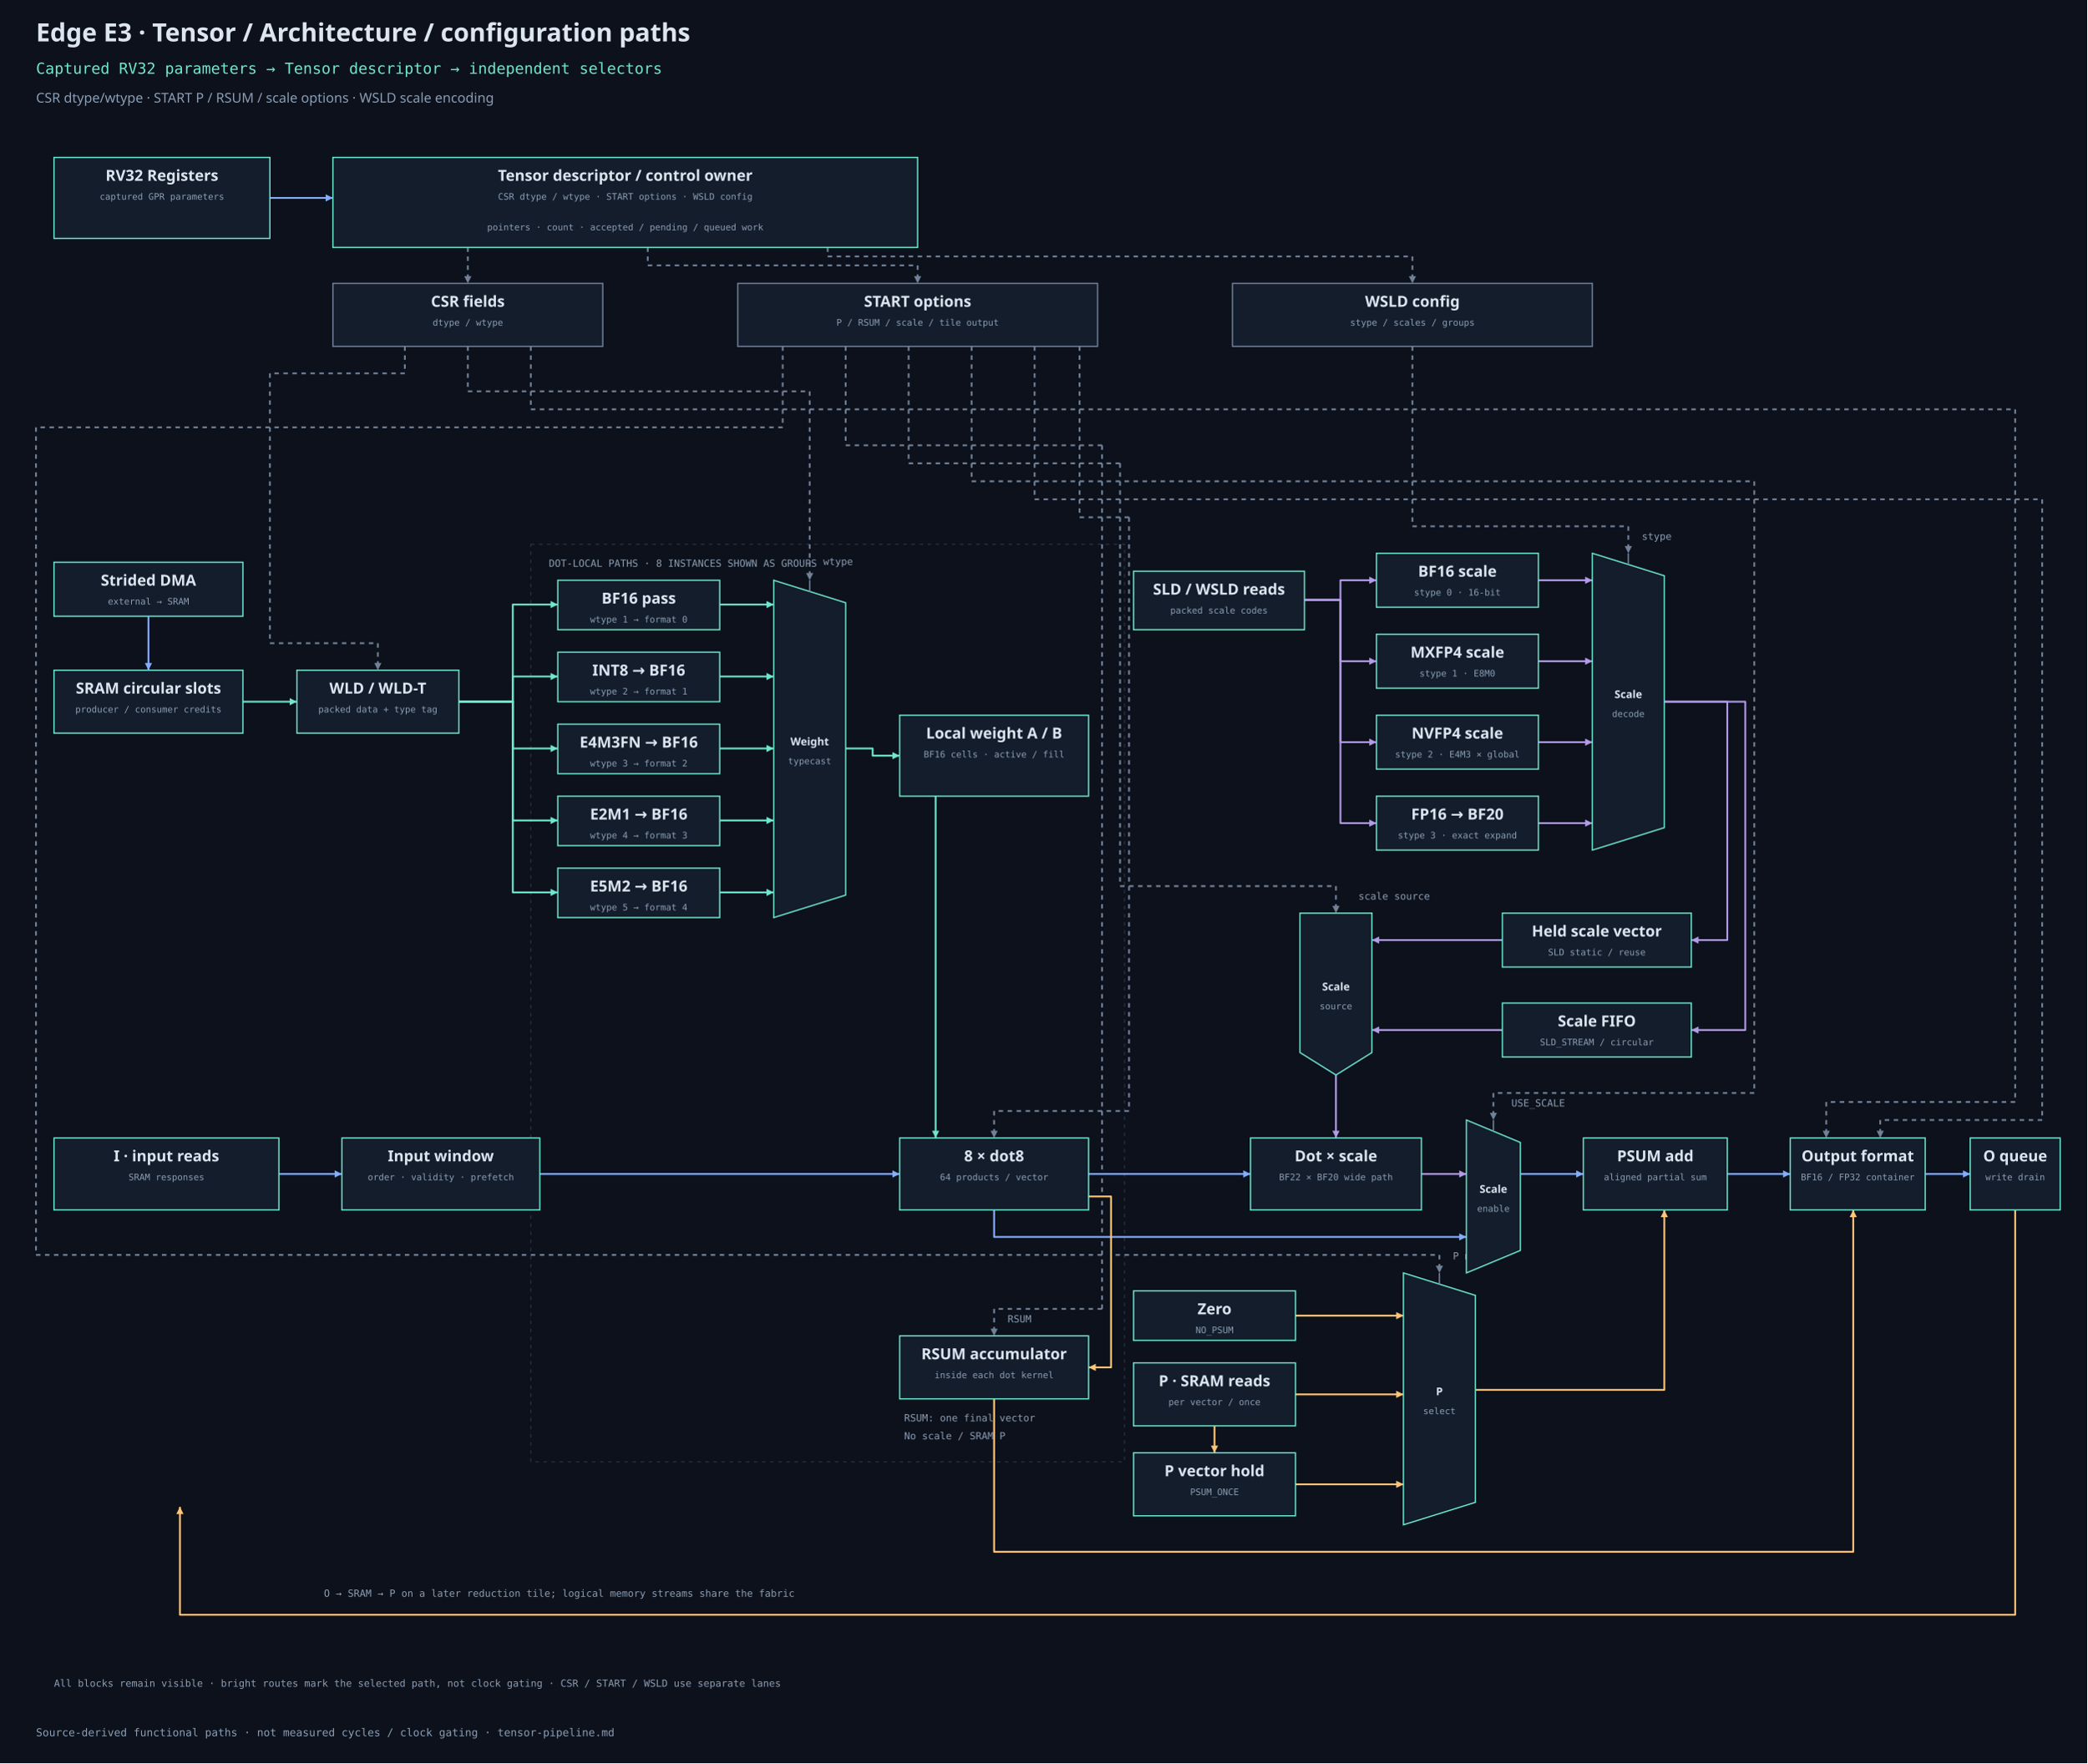
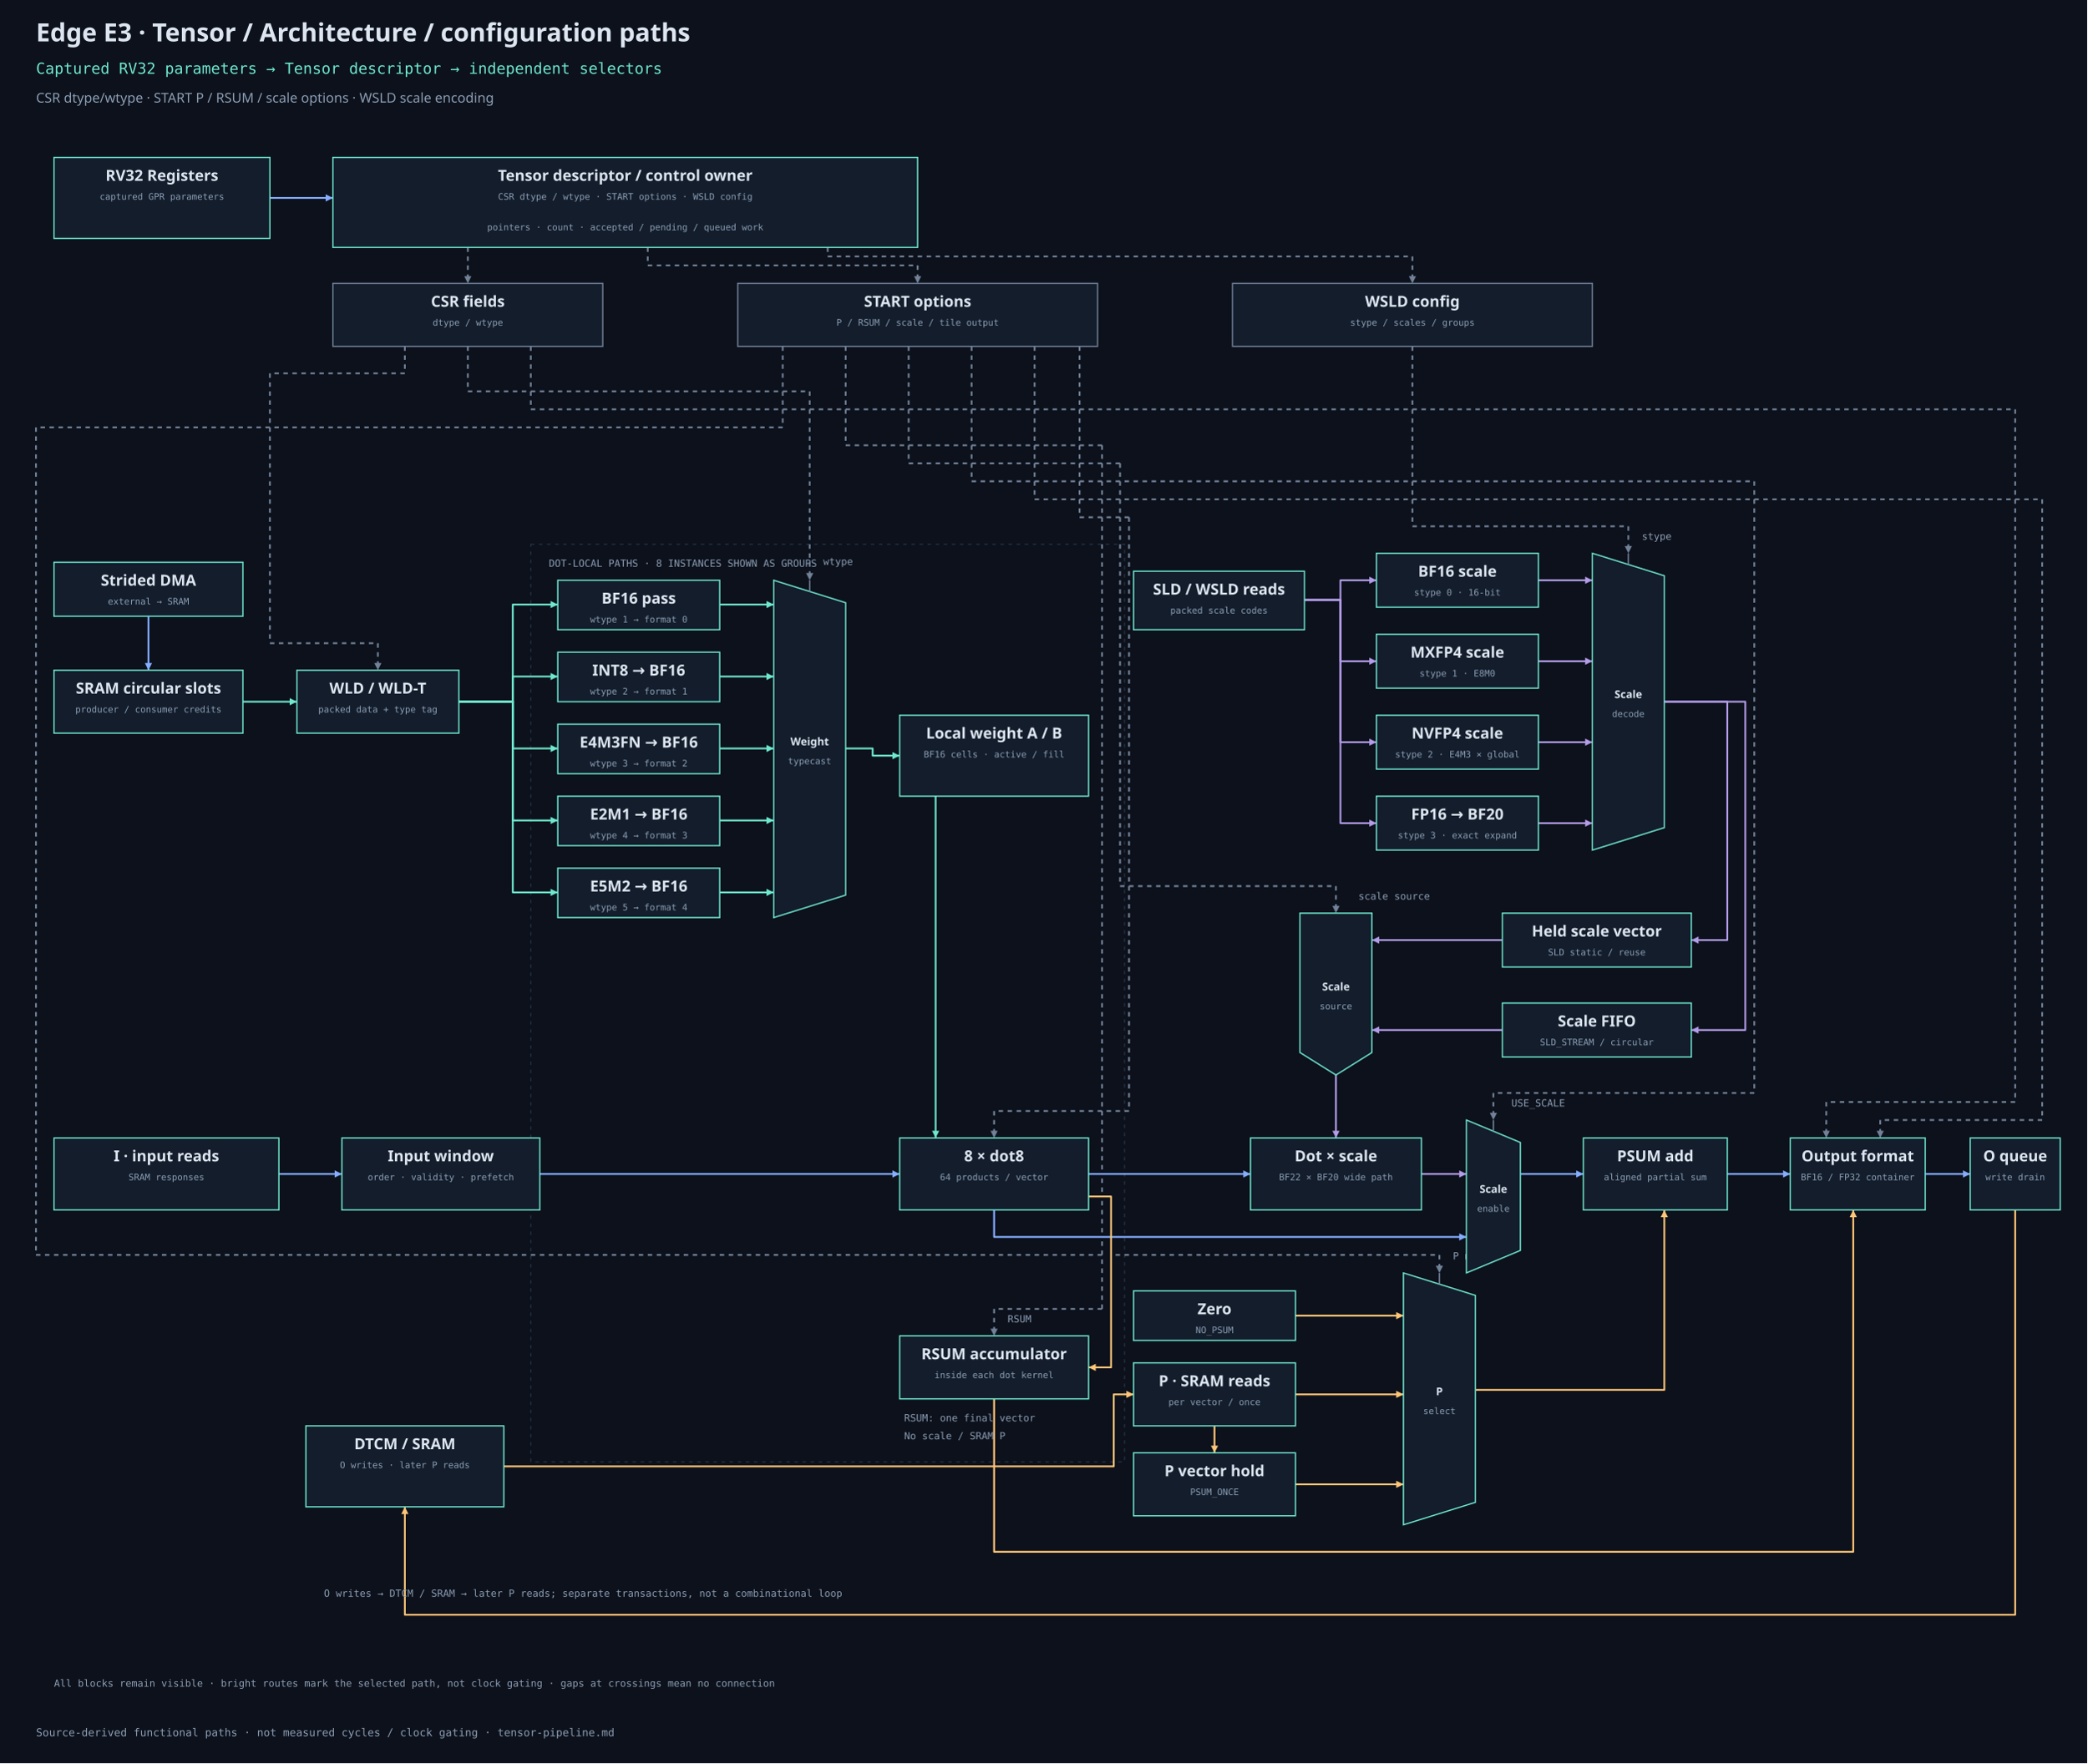
<svg xmlns="http://www.w3.org/2000/svg" width="2320" height="1960" viewBox="0 0 2320 1960">
  <rect width="2320" height="1960" fill="#0c111b" />
  <text x="40" y="46" fill="#dce5f0" font-family="sans-serif" font-size="28" font-weight="700">Edge E3 · Tensor / Architecture / configuration paths</text>
  <text x="40" y="82" fill="#6ee7cf" font-family="monospace" font-size="17">Captured RV32 parameters → Tensor descriptor → independent selectors</text>
  <text x="40" y="114" fill="#8c9eb5" font-family="sans-serif" font-size="15">CSR dtype/wtype · START P / RSUM / scale options · WSLD scale encoding</text>
  <svg x="20" y="135" width="2280" height="1760" viewBox="0 0 2280 1760" role="img" aria-labelledby="tensor-svg-title tensor-svg-desc">
    <style>.tensor-bg{fill:var(--bg,#0c111b)}.tensor-memory{fill:none;stroke:var(--rule,#29394e);stroke-dasharray:4 5}.tensor-title{font:600 17px sans-serif;fill:var(--ink,#dce5f0)}.tensor-sub{font:10px monospace;fill:var(--muted,#8c9eb5)}.tensor-caption{font:11px monospace;fill:var(--muted,#8c9eb5)}.tensor-box{fill:var(--panel,#131d2b);stroke:var(--ink,#dce5f0);stroke-width:1.4}.tensor-wire{fill:none;stroke-width:2;stroke-linejoin:round}.tensor-data{stroke:#85adff}.tensor-weight{stroke:#6ee7cf}.tensor-psum{stroke:#ffc578}.tensor-optional{stroke:#b39be8}.tensor-control{stroke:#718198;stroke-dasharray:5 5}.tensor-arrow-data{fill:#85adff}.tensor-arrow-weight{fill:#6ee7cf}.tensor-arrow-psum{fill:#ffc578}.tensor-arrow-optional{fill:#b39be8}.tensor-arrow-control{fill:#718198}[data-tensor-node]{opacity:1}[data-tensor-path]{opacity:.18}[data-tensor-path].is-active{opacity:1}[data-tensor-node]:not(.is-active) .tensor-box{stroke:var(--muted,#718198)}[data-tensor-node]:not(.is-active) .tensor-title{fill:var(--muted,#a4b1c3)}[data-tensor-node]:not(.is-active) .tensor-sub{fill:var(--muted,#8c9eb5)}.tensor-mux-title{font-size:12px}.tensor-control-source .tensor-box{stroke:#718198!important}.tensor-control-port{stroke:#718198;stroke-width:1.5;fill:none}.is-active .tensor-box{stroke:#6ee7cf}</style>
    <defs>
      <marker id="tensor-arrow-data" viewBox="0 0 8 8" refX="8" refY="4" markerWidth="8" markerHeight="8" markerUnits="userSpaceOnUse" orient="auto">
        <path d="M0 0L8 4L0 8Z" class="tensor-arrow-data" />
      </marker>
      <marker id="tensor-arrow-weight" viewBox="0 0 8 8" refX="8" refY="4" markerWidth="8" markerHeight="8" markerUnits="userSpaceOnUse" orient="auto">
        <path d="M0 0L8 4L0 8Z" class="tensor-arrow-weight" />
      </marker>
      <marker id="tensor-arrow-psum" viewBox="0 0 8 8" refX="8" refY="4" markerWidth="8" markerHeight="8" markerUnits="userSpaceOnUse" orient="auto">
        <path d="M0 0L8 4L0 8Z" class="tensor-arrow-psum" />
      </marker>
      <marker id="tensor-arrow-optional" viewBox="0 0 8 8" refX="8" refY="4" markerWidth="8" markerHeight="8" markerUnits="userSpaceOnUse" orient="auto">
        <path d="M0 0L8 4L0 8Z" class="tensor-arrow-optional" />
      </marker>
      <marker id="tensor-arrow-control" viewBox="0 0 8 8" refX="8" refY="4" markerWidth="8" markerHeight="8" markerUnits="userSpaceOnUse" orient="auto">
        <path d="M0 0L8 4L0 8Z" class="tensor-arrow-control" />
      </marker>
    </defs>
    <rect class="tensor-bg" width="2280" height="1760" />
    <rect class="tensor-memory" x="570" y="470" width="660" height="1020" />
    <text class="tensor-caption" x="590" y="495">DOT-LOCAL PATHS · 8 INSTANCES SHOWN AS GROUPS</text>
    <text class="tensor-caption" x="895" y="493">wtype</text>
    <text class="tensor-caption" x="1805" y="465">stype</text>
    <text class="tensor-caption" x="1660" y="1095">USE_SCALE</text>
    <text class="tensor-caption" x="1490" y="865">scale source</text>
    <text class="tensor-caption" x="1595" y="1265">P mode</text>
    <text class="tensor-caption" x="1100" y="1335">RSUM</text>
    <path data-tensor-path="gpr-owner" class="tensor-wire tensor-data is-active" d="M280 85H350" marker-end="url(#tensor-arrow-data)" />
    <g data-tensor-path="ctrl-wld" class="tensor-wire tensor-control is-active">
      <path d="M430 250L430 280M430 280L280 280M280 280L280 580M280 580L400 580M400 580L400 610" />
      <path d="M400 602L400 610" marker-end="url(#tensor-arrow-control)" />
    </g>
    <g data-tensor-path="ctrl-weight" class="tensor-wire tensor-control is-active">
      <path d="M500 250L500 300M500 300L880 300M880 300L880 510" />
      <path d="M880 502L880 510" marker-end="url(#tensor-arrow-control)" />
    </g>
    <g data-tensor-path="ctrl-psum" class="tensor-wire tensor-control is-active">
      <path d="M850 250L850 340M850 340L20 340M20 340L20 1260M20 1260L1210 1260M1220 1260L1580 1260M1580 1260L1580 1280" />
      <path d="M1580 1272L1580 1280" marker-end="url(#tensor-arrow-control)" />
    </g>
    <g data-tensor-path="ctrl-rsum" class="tensor-wire tensor-control is-active">
      <path d="M920 250L920 360M920 360L1205 360M1205 360L1205 1165M1205 1175L1205 1190M1205 1200L1205 1235M1205 1245L1205 1320M1205 1320L1085 1320M1085 1320L1085 1350" />
      <path d="M1085 1342L1085 1350" marker-end="url(#tensor-arrow-control)" />
    </g>
    <g data-tensor-path="ctrl-scale" class="tensor-wire tensor-control is-active">
      <path d="M990 250L990 380M990 380L1225 380M1225 380L1225 850M1225 850L1465 850M1465 850L1465 880" />
      <path d="M1465 872L1465 880" marker-end="url(#tensor-arrow-control)" />
    </g>
    <g data-tensor-path="ctrl-enable" class="tensor-wire tensor-control is-active">
      <path d="M1060 250L1060 400M1060 400L1930 400M1930 400L1930 1080M1930 1080L1640 1080M1640 1080L1640 1110" />
      <path d="M1640 1102L1640 1110" marker-end="url(#tensor-arrow-control)" />
    </g>
    <g data-tensor-path="ctrl-stype" class="tensor-wire tensor-control is-active">
      <path d="M1550 250L1550 450M1550 450L1790 450M1790 450L1790 480" />
      <path d="M1790 472L1790 480" marker-end="url(#tensor-arrow-control)" />
    </g>
    <g data-tensor-path="ctrl-format" class="tensor-wire tensor-control is-active">
      <path d="M570 250L570 320M570 320L2220 320M2220 320L2220 1090M2220 1090L2010 1090M2010 1090L2010 1130" />
      <path d="M2010 1122L2010 1130" marker-end="url(#tensor-arrow-control)" />
    </g>
    <g data-tensor-path="owner-dot" class="tensor-wire tensor-control is-active">
      <path d="M1180 250L1180 440M1180 440L1235 440M1235 440L1235 1100M1235 1100L1085 1100M1085 1100L1085 1130" />
      <path d="M1085 1122L1085 1130" marker-end="url(#tensor-arrow-control)" />
    </g>
    <path data-tensor-path="dma-ring" class="tensor-wire tensor-data is-active" d="M145 550L145 610" marker-end="url(#tensor-arrow-data)" />
    <path data-tensor-path="ring-wld" class="tensor-wire tensor-weight is-active" d="M250 645L310 645" marker-end="url(#tensor-arrow-weight)" />
    <path data-tensor-path="weights" class="tensor-wire tensor-weight is-active" d="M1020 750L1020 1130" marker-end="url(#tensor-arrow-weight)" />
    <path data-tensor-path="input-window" class="tensor-wire tensor-data is-active" d="M290 1170L360 1170" marker-end="url(#tensor-arrow-data)" />
    <path data-tensor-path="window-dot" class="tensor-wire tensor-data is-active" d="M580 1170L980 1170" marker-end="url(#tensor-arrow-data)" />
    <path data-tensor-path="dot-post" class="tensor-wire tensor-data is-active" d="M1190 1170L1370 1170" marker-end="url(#tensor-arrow-data)" />
    <path data-tensor-path="scale-product" class="tensor-wire tensor-optional is-active" d="M1560 1170L1610 1170" marker-end="url(#tensor-arrow-optional)" />
    <path data-tensor-path="scale-bypass" class="tensor-wire tensor-data is-active" d="M1085 1210L1085 1240L1610 1240" marker-end="url(#tensor-arrow-data)" />
    <path data-tensor-path="scaled-to-post" class="tensor-wire tensor-data is-active" d="M1670 1170L1740 1170" marker-end="url(#tensor-arrow-data)" />
    <path data-tensor-path="post-output" class="tensor-wire tensor-data is-active" d="M1900 1170L1970 1170" marker-end="url(#tensor-arrow-data)" />
    <path data-tensor-path="format-output" class="tensor-wire tensor-data is-active" d="M2120 1170L2170 1170" marker-end="url(#tensor-arrow-data)" />
    <path data-tensor-path="rsum-merge" class="tensor-wire tensor-psum is-active" d="M1190 1195L1215 1195L1215 1385L1190 1385" marker-end="url(#tensor-arrow-psum)" />
    <path data-tensor-path="rsum-output" class="tensor-wire tensor-psum is-active" d="M1085 1420L1085 1590L2040 1590L2040 1210" marker-end="url(#tensor-arrow-psum)" />
    <path data-tensor-path="static-scale" class="tensor-wire tensor-optional is-active" d="M1650 910L1505 910" marker-end="url(#tensor-arrow-optional)" />
    <path data-tensor-path="stream-scale" class="tensor-wire tensor-optional is-active" d="M1650 1010L1505 1010" marker-end="url(#tensor-arrow-optional)" />
    <path data-tensor-path="scale" class="tensor-wire tensor-optional is-active" d="M1465 1060L1465 1130" marker-end="url(#tensor-arrow-optional)" />
    <path data-tensor-path="sld-static" class="tensor-wire tensor-optional is-active" d="M1830 645L1900 645L1900 910L1860 910" marker-end="url(#tensor-arrow-optional)" />
    <path data-tensor-path="sld-stream" class="tensor-wire tensor-optional is-active" d="M1830 645L1920 645L1920 1010L1860 1010" marker-end="url(#tensor-arrow-optional)" />
    <path data-tensor-path="zero-p" class="tensor-wire tensor-psum is-active" d="M1420 1327.5L1540 1327.5" marker-end="url(#tensor-arrow-psum)" />
    <path data-tensor-path="read-hold" class="tensor-wire tensor-psum is-active" d="M1330 1450L1330 1480" marker-end="url(#tensor-arrow-psum)" />
    <path data-tensor-path="hold-p" class="tensor-wire tensor-psum is-active" d="M1420 1515L1540 1515" marker-end="url(#tensor-arrow-psum)" />
    <path data-tensor-path="stream-p" class="tensor-wire tensor-psum is-active" d="M1420 1415L1540 1415" marker-end="url(#tensor-arrow-psum)" />
    <path data-tensor-path="psum-post" class="tensor-wire tensor-psum is-active" d="M1620 1410L1830 1410L1830 1210" marker-end="url(#tensor-arrow-psum)" />
-     <path data-tensor-path="writeback" class="tensor-wire tensor-psum is-active" d="M2220 1210L2220 1660L180 1660L180 1540" marker-end="url(#tensor-arrow-psum)" />
+     <path data-tensor-path="writeback" class="tensor-wire tensor-psum is-active" d="M2220 1210L2220 1660L430 1660L430 1540" marker-end="url(#tensor-arrow-psum)" />
+     <path data-tensor-path="sram-psum" class="tensor-wire tensor-psum is-active" d="M540 1495L1218 1495L1218 1415L1240 1415" marker-end="url(#tensor-arrow-psum)" />
    <path data-tensor-path="wld-bf16" class="tensor-wire tensor-weight is-active" d="M490 645L550 645L550 537L600 537" marker-end="url(#tensor-arrow-weight)" />
    <path data-tensor-path="cast-bf16" class="tensor-wire tensor-weight is-active" d="M780 537L840 537" marker-end="url(#tensor-arrow-weight)" />
    <path data-tensor-path="wld-int8" class="tensor-wire tensor-weight is-active" d="M490 645L550 645L550 617L600 617" marker-end="url(#tensor-arrow-weight)" />
    <path data-tensor-path="cast-int8" class="tensor-wire tensor-weight is-active" d="M780 617L840 617" marker-end="url(#tensor-arrow-weight)" />
    <path data-tensor-path="wld-e4m3" class="tensor-wire tensor-weight is-active" d="M490 645L550 645L550 697L600 697" marker-end="url(#tensor-arrow-weight)" />
    <path data-tensor-path="cast-e4m3" class="tensor-wire tensor-weight is-active" d="M780 697L840 697" marker-end="url(#tensor-arrow-weight)" />
    <path data-tensor-path="wld-fp4" class="tensor-wire tensor-weight is-active" d="M490 645L550 645L550 777L600 777" marker-end="url(#tensor-arrow-weight)" />
    <path data-tensor-path="cast-fp4" class="tensor-wire tensor-weight is-active" d="M780 777L840 777" marker-end="url(#tensor-arrow-weight)" />
    <path data-tensor-path="wld-e5m2" class="tensor-wire tensor-weight is-active" d="M490 645L550 645L550 857L600 857" marker-end="url(#tensor-arrow-weight)" />
    <path data-tensor-path="cast-e5m2" class="tensor-wire tensor-weight is-active" d="M780 857L840 857" marker-end="url(#tensor-arrow-weight)" />
    <path data-tensor-path="wld-banks" class="tensor-wire tensor-weight is-active" d="M920 697L950 697L950 705L980 705" marker-end="url(#tensor-arrow-weight)" />
    <path data-tensor-path="sld-bf16" class="tensor-wire tensor-optional is-active" d="M1430 532L1470 532L1470 510L1510 510" marker-end="url(#tensor-arrow-optional)" />
    <path data-tensor-path="decode-bf16" class="tensor-wire tensor-optional is-active" d="M1690 510L1750 510" marker-end="url(#tensor-arrow-optional)" />
    <path data-tensor-path="sld-mx" class="tensor-wire tensor-optional is-active" d="M1430 532L1470 532L1470 600L1510 600" marker-end="url(#tensor-arrow-optional)" />
    <path data-tensor-path="decode-mx" class="tensor-wire tensor-optional is-active" d="M1690 600L1750 600" marker-end="url(#tensor-arrow-optional)" />
    <path data-tensor-path="sld-nv" class="tensor-wire tensor-optional is-active" d="M1430 532L1470 532L1470 690L1510 690" marker-end="url(#tensor-arrow-optional)" />
    <path data-tensor-path="decode-nv" class="tensor-wire tensor-optional is-active" d="M1690 690L1750 690" marker-end="url(#tensor-arrow-optional)" />
    <path data-tensor-path="sld-fp16" class="tensor-wire tensor-optional is-active" d="M1430 532L1470 532L1470 780L1510 780" marker-end="url(#tensor-arrow-optional)" />
    <path data-tensor-path="decode-fp16" class="tensor-wire tensor-optional is-active" d="M1690 780L1750 780" marker-end="url(#tensor-arrow-optional)" />
    <g data-tensor-path="owner-csr" class="tensor-wire tensor-control is-active">
      <path d="M500 140L500 180" />
      <path d="M500 172L500 180" marker-end="url(#tensor-arrow-control)" />
    </g>
    <g data-tensor-path="owner-start" class="tensor-wire tensor-control is-active">
      <path d="M700 140L700 160M700 160L1000 160M1000 160L1000 180" />
      <path d="M1000 172L1000 180" marker-end="url(#tensor-arrow-control)" />
    </g>
    <g data-tensor-path="owner-wsld" class="tensor-wire tensor-control is-active">
      <path d="M900 140L900 150M900 150L1550 150M1550 150L1550 180" />
      <path d="M1550 172L1550 180" marker-end="url(#tensor-arrow-control)" />
    </g>
    <g data-tensor-path="ctrl-tile-format" class="tensor-wire tensor-control is-active">
      <path d="M1130 250L1130 420M1130 420L2250 420M2250 420L2250 1110M2250 1110L2070 1110M2070 1110L2070 1130" />
      <path d="M2070 1122L2070 1130" marker-end="url(#tensor-arrow-control)" />
    </g>
    <g data-tensor-node="gpr" class="is-active " role="button" tabindex="0" aria-label="RV32 Registers: explore this path">
      <rect class="tensor-box" x="40" y="40" width="240" height="90" />
      <text class="tensor-title " x="160" y="66" text-anchor="middle">RV32 Registers</text>
      <text class="tensor-sub" x="160" y="87" text-anchor="middle">captured GPR parameters</text>
    </g>
    <g data-tensor-node="owner" class="is-active " role="button" tabindex="0" aria-label="Tensor descriptor / control owner: explore this path">
      <rect class="tensor-box" x="350" y="40" width="650" height="100" />
      <text class="tensor-title " x="675" y="66" text-anchor="middle">Tensor descriptor / control owner</text>
      <text class="tensor-sub" x="675" y="87" text-anchor="middle">CSR dtype / wtype · START options · WSLD config</text>
      <text class="tensor-sub" x="675" y="121" text-anchor="middle">pointers · count · accepted / pending / queued work</text>
    </g>
    <g data-tensor-node="dma" class="is-active " role="button" tabindex="0" aria-label="Strided DMA: explore this path">
      <rect class="tensor-box" x="40" y="490" width="210" height="60" />
      <text class="tensor-title " x="145" y="516" text-anchor="middle">Strided DMA</text>
      <text class="tensor-sub" x="145" y="537" text-anchor="middle">external → SRAM</text>
    </g>
    <g data-tensor-node="ring" class="is-active " role="button" tabindex="0" aria-label="SRAM circular slots: explore this path">
      <rect class="tensor-box" x="40" y="610" width="210" height="70" />
      <text class="tensor-title " x="145" y="636" text-anchor="middle">SRAM circular slots</text>
      <text class="tensor-sub" x="145" y="657" text-anchor="middle">producer / consumer credits</text>
    </g>
    <g data-tensor-node="wld" class="is-active " role="button" tabindex="0" aria-label="WLD / WLD-T: explore this path">
      <rect class="tensor-box" x="310" y="610" width="180" height="70" />
      <text class="tensor-title " x="400" y="636" text-anchor="middle">WLD / WLD-T</text>
      <text class="tensor-sub" x="400" y="657" text-anchor="middle">packed data + type tag</text>
    </g>
    <g data-tensor-node="w-bf16" class="is-active " role="button" tabindex="0" aria-label="BF16 pass: explore this path">
      <rect class="tensor-box" x="600" y="510" width="180" height="55" />
      <text class="tensor-title " x="690" y="536" text-anchor="middle">BF16 pass</text>
      <text class="tensor-sub" x="690" y="557" text-anchor="middle">wtype 1 → format 0</text>
    </g>
    <g data-tensor-node="w-int8" class="is-active " role="button" tabindex="0" aria-label="INT8 → BF16: explore this path">
      <rect class="tensor-box" x="600" y="590" width="180" height="55" />
      <text class="tensor-title " x="690" y="616" text-anchor="middle">INT8 → BF16</text>
      <text class="tensor-sub" x="690" y="637" text-anchor="middle">wtype 2 → format 1</text>
    </g>
    <g data-tensor-node="w-e4m3" class="is-active " role="button" tabindex="0" aria-label="E4M3FN → BF16: explore this path">
      <rect class="tensor-box" x="600" y="670" width="180" height="55" />
      <text class="tensor-title " x="690" y="696" text-anchor="middle">E4M3FN → BF16</text>
      <text class="tensor-sub" x="690" y="717" text-anchor="middle">wtype 3 → format 2</text>
    </g>
    <g data-tensor-node="w-fp4" class="is-active " role="button" tabindex="0" aria-label="E2M1 → BF16: explore this path">
      <rect class="tensor-box" x="600" y="750" width="180" height="55" />
      <text class="tensor-title " x="690" y="776" text-anchor="middle">E2M1 → BF16</text>
      <text class="tensor-sub" x="690" y="797" text-anchor="middle">wtype 4 → format 3</text>
    </g>
    <g data-tensor-node="w-e5m2" class="is-active " role="button" tabindex="0" aria-label="E5M2 → BF16: explore this path">
      <rect class="tensor-box" x="600" y="830" width="180" height="55" />
      <text class="tensor-title " x="690" y="856" text-anchor="middle">E5M2 → BF16</text>
      <text class="tensor-sub" x="690" y="877" text-anchor="middle">wtype 5 → format 4</text>
    </g>
    <g data-tensor-node="wselect" class="is-active " role="button" tabindex="0" aria-label="Weight: explore this path">
      <path class="tensor-box" d="M840 510L920 535V860L840 885Z" />
      <path class="tensor-control-port" d="M880 510V522.5" />
      <text class="tensor-title tensor-mux-title" x="880" y="693.5" text-anchor="middle">Weight</text>
      <text class="tensor-sub" x="880" y="714.5" text-anchor="middle">typecast</text>
    </g>
    <g data-tensor-node="banks" class="is-active " role="button" tabindex="0" aria-label="Local weight A / B: explore this path">
      <rect class="tensor-box" x="980" y="660" width="210" height="90" />
      <text class="tensor-title " x="1085" y="686" text-anchor="middle">Local weight A / B</text>
      <text class="tensor-sub" x="1085" y="707" text-anchor="middle">BF16 cells · active / fill</text>
    </g>
    <g data-tensor-node="input" class="is-active " role="button" tabindex="0" aria-label="I · input reads: explore this path">
      <rect class="tensor-box" x="40" y="1130" width="250" height="80" />
      <text class="tensor-title " x="165" y="1156" text-anchor="middle">I · input reads</text>
      <text class="tensor-sub" x="165" y="1177" text-anchor="middle">SRAM responses</text>
    </g>
    <g data-tensor-node="window" class="is-active " role="button" tabindex="0" aria-label="Input window: explore this path">
      <rect class="tensor-box" x="360" y="1130" width="220" height="80" />
      <text class="tensor-title " x="470" y="1156" text-anchor="middle">Input window</text>
      <text class="tensor-sub" x="470" y="1177" text-anchor="middle">order · validity · prefetch</text>
    </g>
    <g data-tensor-node="dot" class="is-active " role="button" tabindex="0" aria-label="8 × dot8: explore this path">
      <rect class="tensor-box" x="980" y="1130" width="210" height="80" />
      <text class="tensor-title " x="1085" y="1156" text-anchor="middle">8 × dot8</text>
      <text class="tensor-sub" x="1085" y="1177" text-anchor="middle">64 products / vector</text>
    </g>
    <g data-tensor-node="rsum" class="is-active " role="button" tabindex="0" aria-label="RSUM accumulator: explore this path">
      <rect class="tensor-box" x="980" y="1350" width="210" height="70" />
      <text class="tensor-title " x="1085" y="1376" text-anchor="middle">RSUM accumulator</text>
      <text class="tensor-sub" x="1085" y="1397" text-anchor="middle">inside each dot kernel</text>
    </g>
    <g data-tensor-node="sld" class="is-active " role="button" tabindex="0" aria-label="SLD / WSLD reads: explore this path">
      <rect class="tensor-box" x="1240" y="500" width="190" height="65" />
      <text class="tensor-title " x="1335" y="526" text-anchor="middle">SLD / WSLD reads</text>
      <text class="tensor-sub" x="1335" y="547" text-anchor="middle">packed scale codes</text>
    </g>
    <g data-tensor-node="s-bf16" class="is-active " role="button" tabindex="0" aria-label="BF16 scale: explore this path">
      <rect class="tensor-box" x="1510" y="480" width="180" height="60" />
      <text class="tensor-title " x="1600" y="506" text-anchor="middle">BF16 scale</text>
      <text class="tensor-sub" x="1600" y="527" text-anchor="middle">stype 0 · 16-bit</text>
    </g>
    <g data-tensor-node="s-mx" class="is-active " role="button" tabindex="0" aria-label="MXFP4 scale: explore this path">
      <rect class="tensor-box" x="1510" y="570" width="180" height="60" />
      <text class="tensor-title " x="1600" y="596" text-anchor="middle">MXFP4 scale</text>
      <text class="tensor-sub" x="1600" y="617" text-anchor="middle">stype 1 · E8M0</text>
    </g>
    <g data-tensor-node="s-nv" class="is-active " role="button" tabindex="0" aria-label="NVFP4 scale: explore this path">
      <rect class="tensor-box" x="1510" y="660" width="180" height="60" />
      <text class="tensor-title " x="1600" y="686" text-anchor="middle">NVFP4 scale</text>
      <text class="tensor-sub" x="1600" y="707" text-anchor="middle">stype 2 · E4M3 × global</text>
    </g>
    <g data-tensor-node="s-fp16" class="is-active " role="button" tabindex="0" aria-label="FP16 → BF20: explore this path">
      <rect class="tensor-box" x="1510" y="750" width="180" height="60" />
      <text class="tensor-title " x="1600" y="776" text-anchor="middle">FP16 → BF20</text>
      <text class="tensor-sub" x="1600" y="797" text-anchor="middle">stype 3 · exact expand</text>
    </g>
    <g data-tensor-node="stype" class="is-active " role="button" tabindex="0" aria-label="Scale: explore this path">
      <path class="tensor-box" d="M1750 480L1830 505V785L1750 810Z" />
      <path class="tensor-control-port" d="M1790 480V492.5" />
      <text class="tensor-title tensor-mux-title" x="1790" y="641" text-anchor="middle">Scale</text>
      <text class="tensor-sub" x="1790" y="662" text-anchor="middle">decode</text>
    </g>
    <g data-tensor-node="scale-hold" class="is-active " role="button" tabindex="0" aria-label="Held scale vector: explore this path">
      <rect class="tensor-box" x="1650" y="880" width="210" height="60" />
      <text class="tensor-title " x="1755" y="906" text-anchor="middle">Held scale vector</text>
      <text class="tensor-sub" x="1755" y="927" text-anchor="middle">SLD static / reuse</text>
    </g>
    <g data-tensor-node="scale-fifo" class="is-active " role="button" tabindex="0" aria-label="Scale FIFO: explore this path">
      <rect class="tensor-box" x="1650" y="980" width="210" height="60" />
      <text class="tensor-title " x="1755" y="1006" text-anchor="middle">Scale FIFO</text>
      <text class="tensor-sub" x="1755" y="1027" text-anchor="middle">SLD_STREAM / circular</text>
    </g>
    <g data-tensor-node="scale-source" class="is-active " role="button" tabindex="0" aria-label="Scale: explore this path">
      <path class="tensor-box" d="M1425 880H1505V1035L1465 1060L1425 1035Z" />
      <text class="tensor-title tensor-mux-title" x="1465" y="966" text-anchor="middle">Scale</text>
      <text class="tensor-sub" x="1465" y="987" text-anchor="middle">source</text>
    </g>
    <g data-tensor-node="scale-mul" class="is-active " role="button" tabindex="0" aria-label="Dot × scale: explore this path">
      <rect class="tensor-box" x="1370" y="1130" width="190" height="80" />
      <text class="tensor-title " x="1465" y="1156" text-anchor="middle">Dot × scale</text>
      <text class="tensor-sub" x="1465" y="1177" text-anchor="middle">BF22 × BF20 wide path</text>
    </g>
    <g data-tensor-node="scale-select" class="is-active " role="button" tabindex="0" aria-label="Scale: explore this path">
      <path class="tensor-box" d="M1610 1110L1670 1135V1255L1610 1280Z" />
      <path class="tensor-control-port" d="M1640 1110V1122.5" />
      <text class="tensor-title tensor-mux-title" x="1640" y="1191" text-anchor="middle">Scale</text>
      <text class="tensor-sub" x="1640" y="1212" text-anchor="middle">enable</text>
    </g>
    <g data-tensor-node="post" class="is-active " role="button" tabindex="0" aria-label="PSUM add: explore this path">
      <rect class="tensor-box" x="1740" y="1130" width="160" height="80" />
      <text class="tensor-title " x="1820" y="1156" text-anchor="middle">PSUM add</text>
      <text class="tensor-sub" x="1820" y="1177" text-anchor="middle">aligned partial sum</text>
    </g>
    <g data-tensor-node="psum" class="is-active " role="button" tabindex="0" aria-label="P · SRAM reads: explore this path">
      <rect class="tensor-box" x="1240" y="1380" width="180" height="70" />
      <text class="tensor-title " x="1330" y="1406" text-anchor="middle">P · SRAM reads</text>
      <text class="tensor-sub" x="1330" y="1427" text-anchor="middle">per vector / once</text>
    </g>
+     <g data-tensor-node="psum-memory" class="is-active " role="button" tabindex="0" aria-label="DTCM / SRAM: explore this path">
+       <rect class="tensor-box" x="320" y="1450" width="220" height="90" />
+       <text class="tensor-title " x="430" y="1476" text-anchor="middle">DTCM / SRAM</text>
+       <text class="tensor-sub" x="430" y="1497" text-anchor="middle">O writes · later P reads</text>
+     </g>
    <g data-tensor-node="zero" class="is-active " role="button" tabindex="0" aria-label="Zero: explore this path">
      <rect class="tensor-box" x="1240" y="1300" width="180" height="55" />
      <text class="tensor-title " x="1330" y="1326" text-anchor="middle">Zero</text>
      <text class="tensor-sub" x="1330" y="1347" text-anchor="middle">NO_PSUM</text>
    </g>
    <g data-tensor-node="psum-hold" class="is-active " role="button" tabindex="0" aria-label="P vector hold: explore this path">
      <rect class="tensor-box" x="1240" y="1480" width="180" height="70" />
      <text class="tensor-title " x="1330" y="1506" text-anchor="middle">P vector hold</text>
      <text class="tensor-sub" x="1330" y="1527" text-anchor="middle">PSUM_ONCE</text>
    </g>
    <g data-tensor-node="psum-select" class="is-active " role="button" tabindex="0" aria-label="P: explore this path">
      <path class="tensor-box" d="M1540 1280L1620 1305V1535L1540 1560Z" />
      <path class="tensor-control-port" d="M1580 1280V1292.5" />
      <text class="tensor-title tensor-mux-title" x="1580" y="1416" text-anchor="middle">P</text>
      <text class="tensor-sub" x="1580" y="1437" text-anchor="middle">select</text>
    </g>
    <g data-tensor-node="format" class="is-active " role="button" tabindex="0" aria-label="Output format: explore this path">
      <rect class="tensor-box" x="1970" y="1130" width="150" height="80" />
      <text class="tensor-title " x="2045" y="1156" text-anchor="middle">Output format</text>
      <text class="tensor-sub" x="2045" y="1177" text-anchor="middle">BF16 / FP32 container</text>
    </g>
    <g data-tensor-node="output" class="is-active " role="button" tabindex="0" aria-label="O queue: explore this path">
      <rect class="tensor-box" x="2170" y="1130" width="100" height="80" />
      <text class="tensor-title " x="2220" y="1156" text-anchor="middle">O queue</text>
      <text class="tensor-sub" x="2220" y="1177" text-anchor="middle">write drain</text>
    </g>
    <g data-tensor-node="csr-fields" class="is-active tensor-control-source" role="button" tabindex="0" aria-label="CSR fields: explore this path">
      <rect class="tensor-box" x="350" y="180" width="300" height="70" />
      <text class="tensor-title " x="500" y="206" text-anchor="middle">CSR fields</text>
      <text class="tensor-sub" x="500" y="227" text-anchor="middle">dtype / wtype</text>
    </g>
    <g data-tensor-node="start-fields" class="is-active tensor-control-source" role="button" tabindex="0" aria-label="START options: explore this path">
      <rect class="tensor-box" x="800" y="180" width="400" height="70" />
      <text class="tensor-title " x="1000" y="206" text-anchor="middle">START options</text>
      <text class="tensor-sub" x="1000" y="227" text-anchor="middle">P / RSUM / scale / tile output</text>
    </g>
    <g data-tensor-node="wsld-fields" class="is-active tensor-control-source" role="button" tabindex="0" aria-label="WSLD config: explore this path">
      <rect class="tensor-box" x="1350" y="180" width="400" height="70" />
      <text class="tensor-title " x="1550" y="206" text-anchor="middle">WSLD config</text>
      <text class="tensor-sub" x="1550" y="227" text-anchor="middle">stype / scales / groups</text>
    </g>
    <text class="tensor-caption" x="985" y="1445">RSUM: one final vector</text>
    <text class="tensor-caption" x="985" y="1465">No scale / SRAM P</text>
-     <text class="tensor-caption" x="340" y="1640">O → SRAM → P on a later reduction tile; logical memory streams share the fabric</text>
-     <text class="tensor-caption" x="40" y="1740">All blocks remain visible · bright routes mark the selected path, not clock gating · CSR / START / WSLD use separate lanes</text>
+     <text class="tensor-caption" x="340" y="1640">O writes → DTCM / SRAM → later P reads; separate transactions, not a combinational loop</text>
+     <text class="tensor-caption" x="40" y="1740">All blocks remain visible · bright routes mark the selected path, not clock gating · gaps at crossings mean no connection</text>
  </svg>
  <text x="40" y="1930" fill="#8c9eb5" font-family="monospace" font-size="12">Source-derived functional paths · not measured cycles / clock gating · tensor-pipeline.md</text>
</svg>
